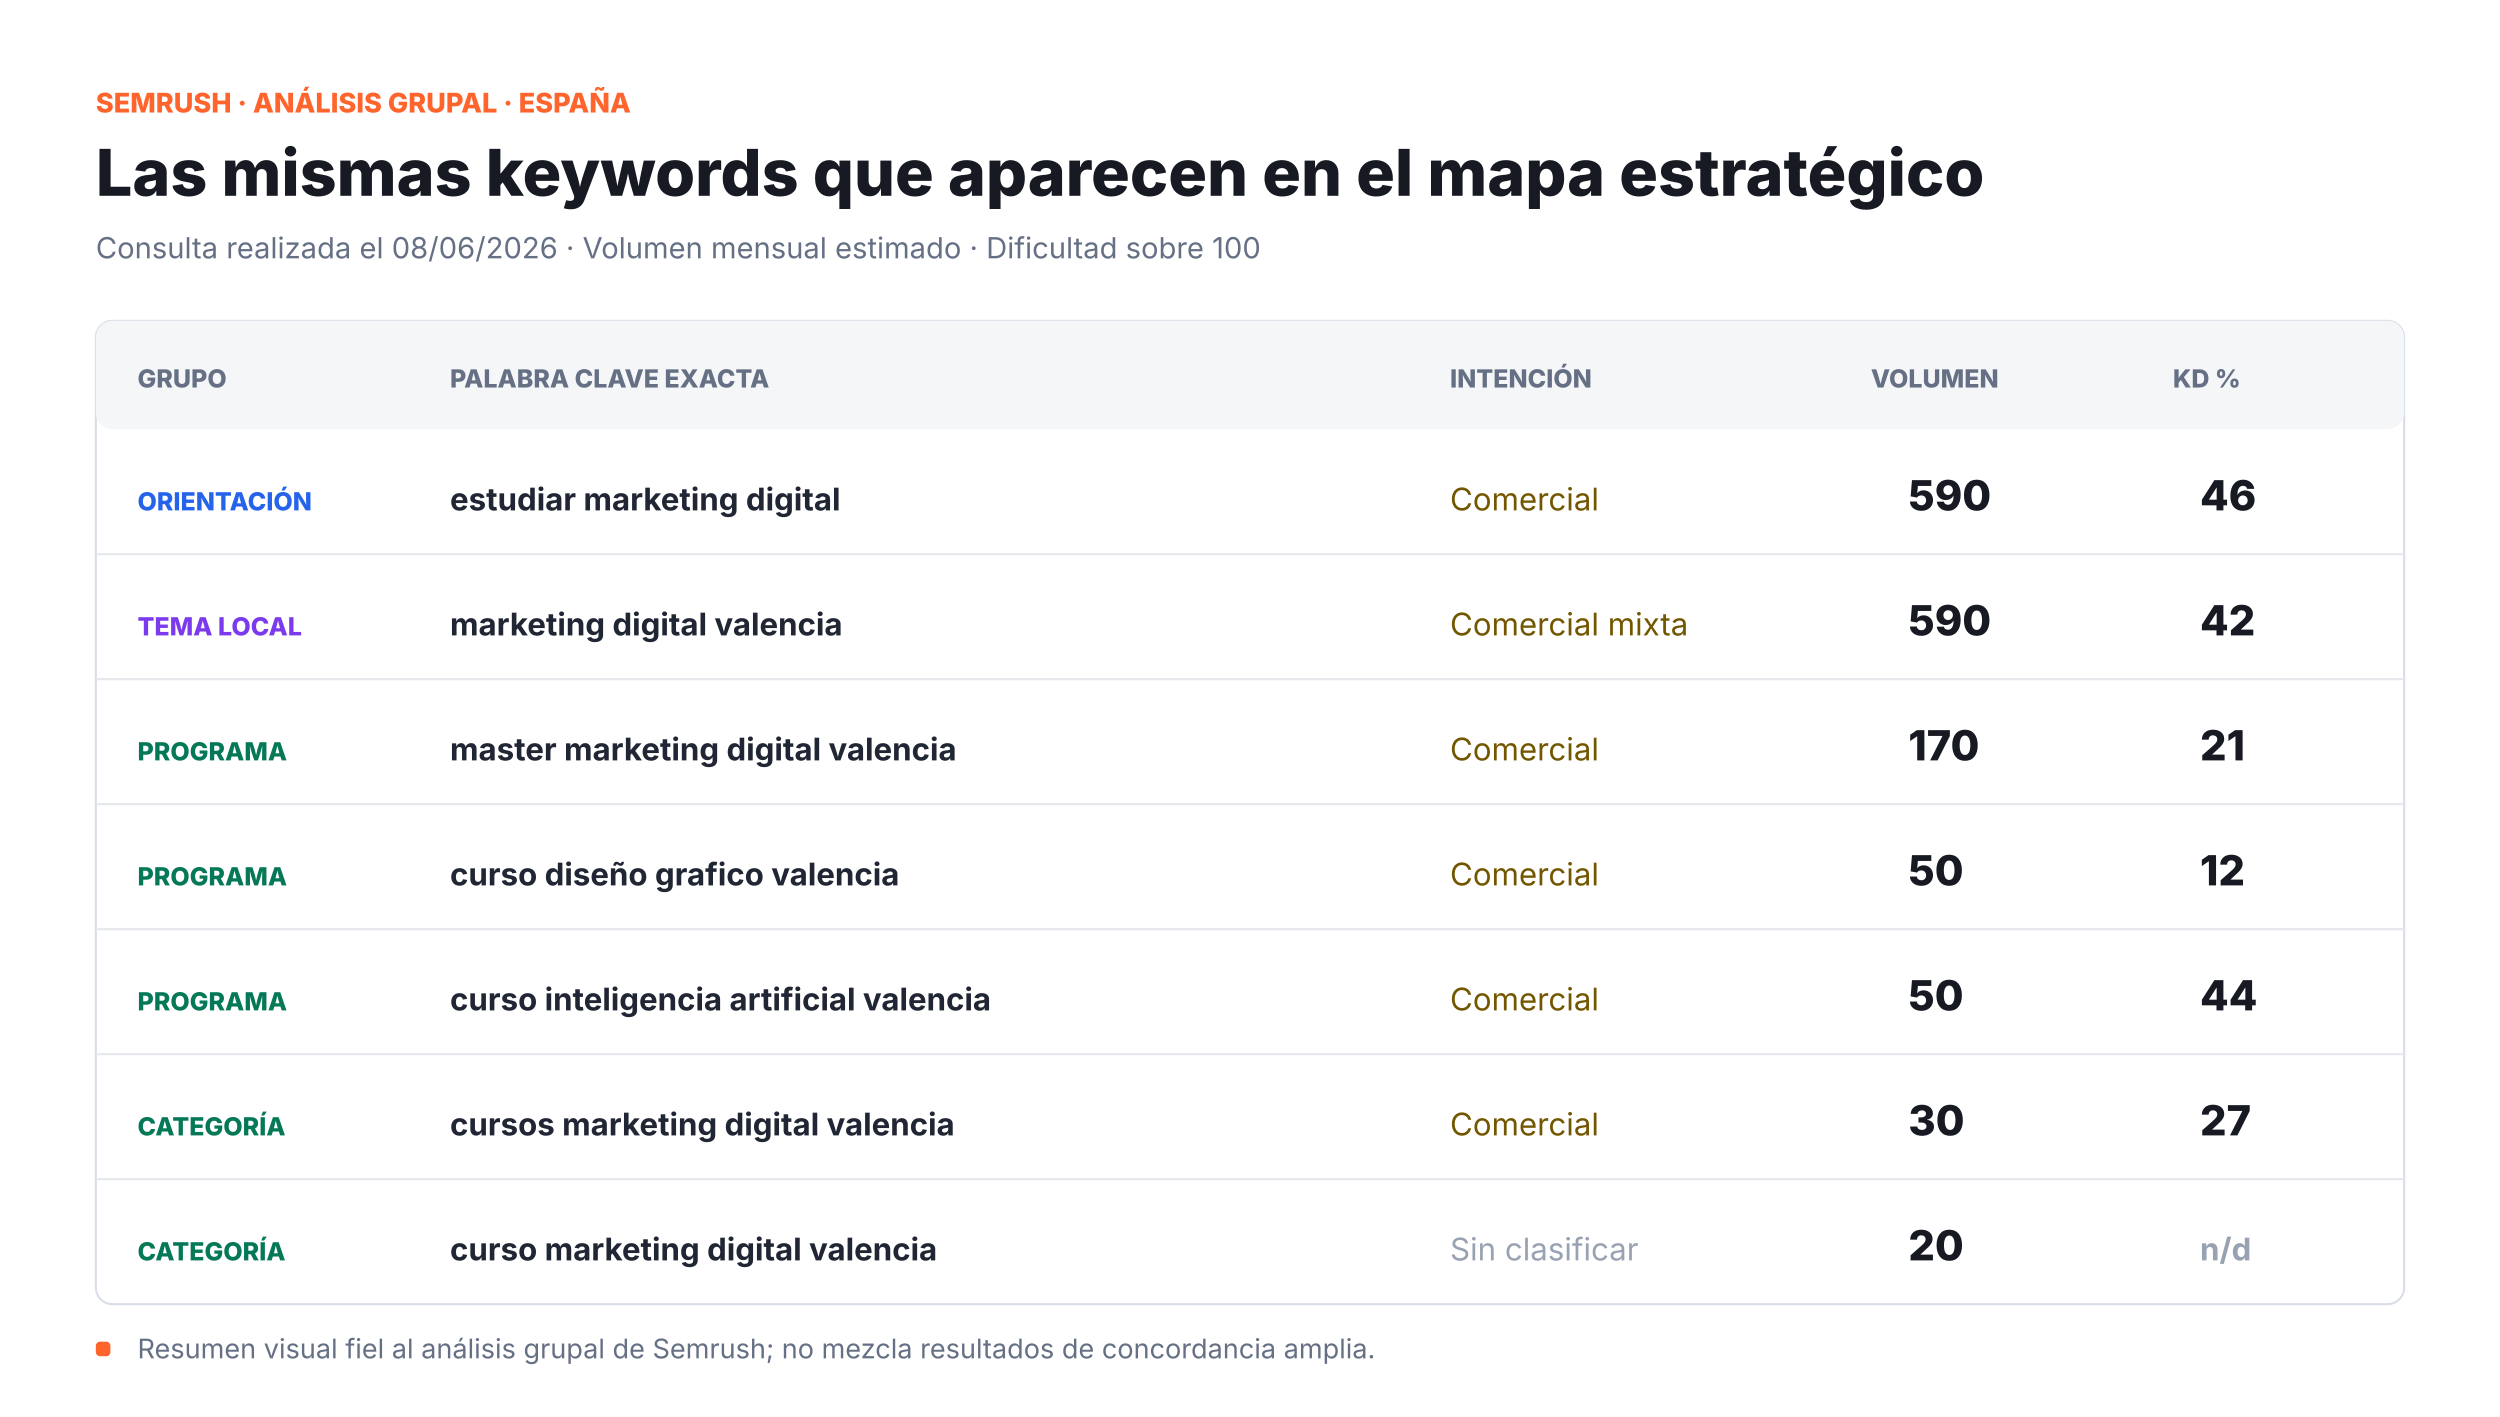
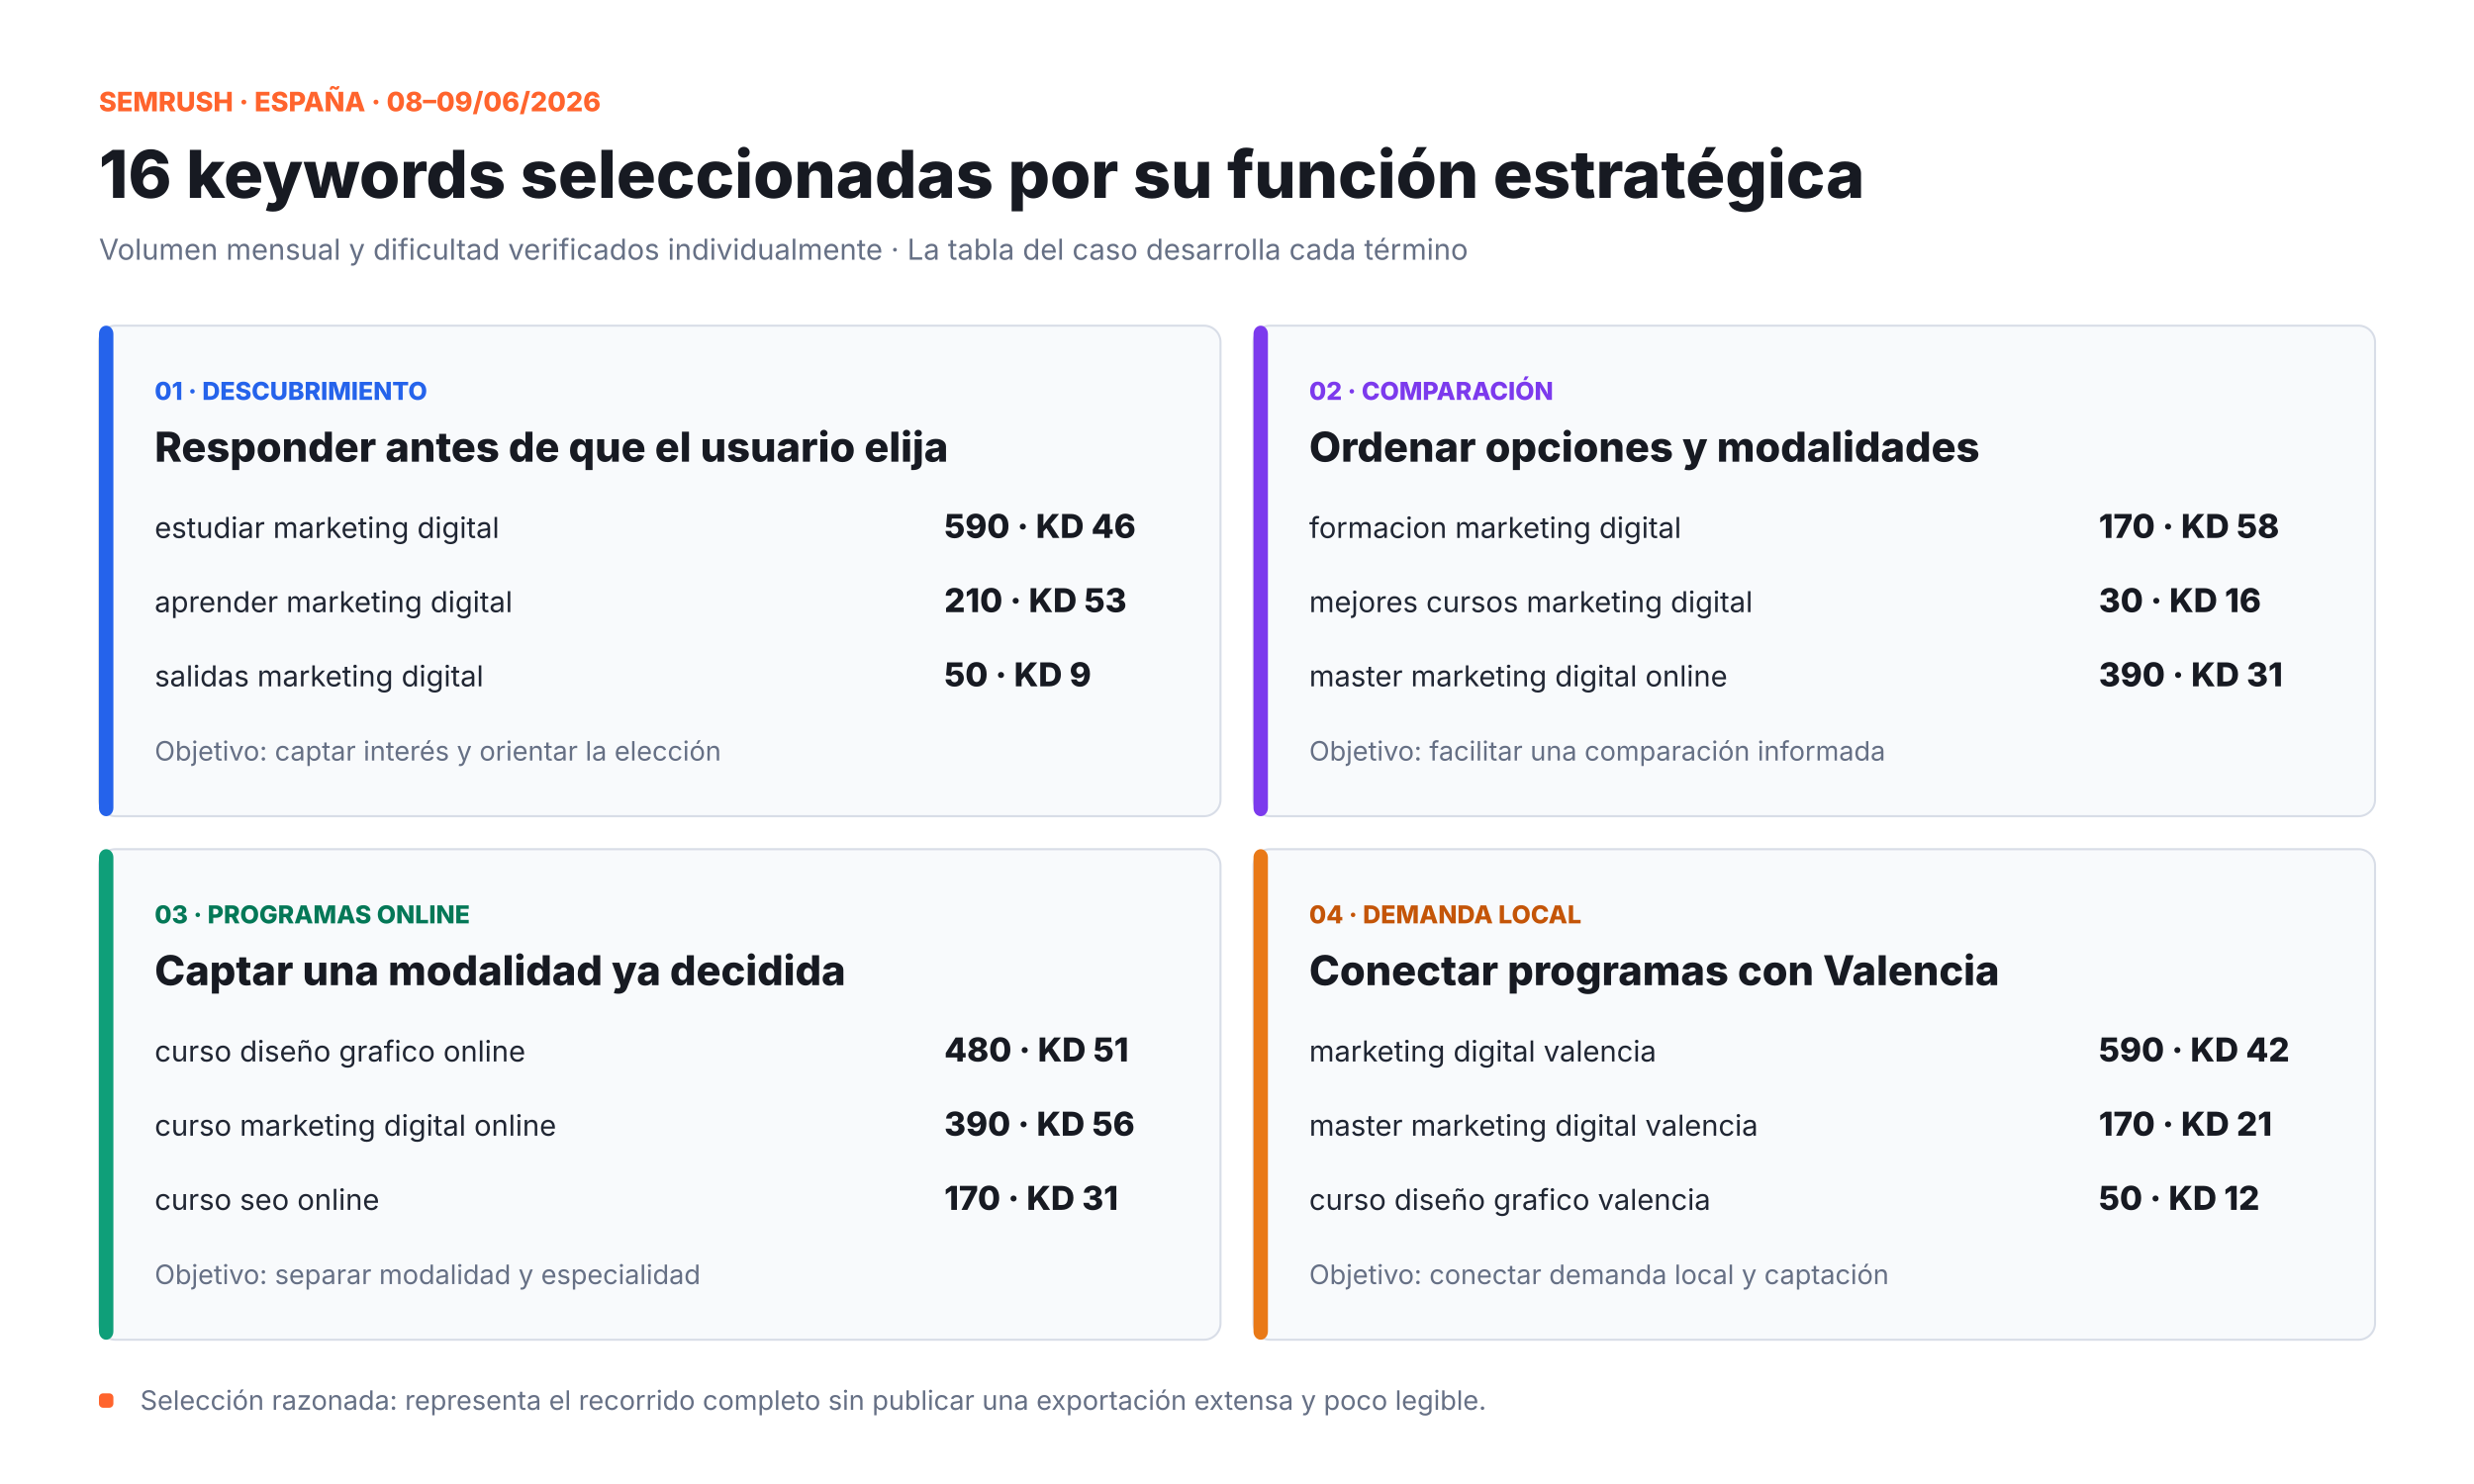
- <svg xmlns="http://www.w3.org/2000/svg" width="1200" height="680" viewBox="0 0 1200 680" role="img" aria-labelledby="title desc">
-   <rect width="1200" height="680" fill="#ffffff" />
+ <svg xmlns="http://www.w3.org/2000/svg" width="1200" height="720" viewBox="0 0 1200 720" role="img" aria-labelledby="title desc">
+   <rect width="1200" height="720" fill="#ffffff" />
  <g font-family="Inter, Arial, sans-serif">
-     <text x="46" y="54" fill="#ff642d" font-size="13" font-weight="800">SEMRUSH · ANÁLISIS GRUPAL · ESPAÑA</text>
-     <text x="46" y="94" fill="#171a22" font-size="31" font-weight="800">Las mismas keywords que aparecen en el mapa estratégico</text>
-     <text x="46" y="124" fill="#667085" font-size="14">Consulta realizada el 08/06/2026 · Volumen mensual estimado · Dificultad sobre 100</text>
-     <g transform="translate(46 154)">
-       <rect width="1108" height="472" rx="8" fill="#fff" stroke="#d8dde7" />
-       <rect width="1108" height="52" rx="8" fill="#f5f6f8" />
-       <text x="20" y="32" fill="#667085" font-size="12" font-weight="800">GRUPO</text>
-       <text x="170" y="32" fill="#667085" font-size="12" font-weight="800">PALABRA CLAVE EXACTA</text>
-       <text x="650" y="32" fill="#667085" font-size="12" font-weight="800">INTENCIÓN</text>
-       <text x="852" y="32" fill="#667085" font-size="12" font-weight="800">VOLUMEN</text>
-       <text x="997" y="32" fill="#667085" font-size="12" font-weight="800">KD %</text>
-       <g font-size="15">
-         <text x="20" y="91" fill="#2563eb" font-size="12" font-weight="800">ORIENTACIÓN</text>
-         <text x="170" y="91" fill="#202633" font-weight="700">estudiar marketing digital</text>
-         <text x="650" y="91" fill="#725600">Comercial</text>
-         <text x="870" y="91" fill="#171a22" font-size="20" font-weight="800">590</text>
-         <text x="1010" y="91" fill="#171a22" font-size="20" font-weight="800">46</text>
-         <text x="20" y="151" fill="#7c3aed" font-size="12" font-weight="800">TEMA LOCAL</text>
-         <text x="170" y="151" fill="#202633" font-weight="700">marketing digital valencia</text>
-         <text x="650" y="151" fill="#725600">Comercial mixta</text>
-         <text x="870" y="151" fill="#171a22" font-size="20" font-weight="800">590</text>
-         <text x="1010" y="151" fill="#171a22" font-size="20" font-weight="800">42</text>
-         <text x="20" y="211" fill="#047857" font-size="12" font-weight="800">PROGRAMA</text>
-         <text x="170" y="211" fill="#202633" font-weight="700">master marketing digital valencia</text>
-         <text x="650" y="211" fill="#725600">Comercial</text>
-         <text x="870" y="211" fill="#171a22" font-size="20" font-weight="800">170</text>
-         <text x="1010" y="211" fill="#171a22" font-size="20" font-weight="800">21</text>
-         <text x="20" y="271" fill="#047857" font-size="12" font-weight="800">PROGRAMA</text>
-         <text x="170" y="271" fill="#202633" font-weight="700">curso diseño grafico valencia</text>
-         <text x="650" y="271" fill="#725600">Comercial</text>
-         <text x="870" y="271" fill="#171a22" font-size="20" font-weight="800">50</text>
-         <text x="1010" y="271" fill="#171a22" font-size="20" font-weight="800">12</text>
-         <text x="20" y="331" fill="#047857" font-size="12" font-weight="800">PROGRAMA</text>
-         <text x="170" y="331" fill="#202633" font-weight="700">curso inteligencia artificial valencia</text>
-         <text x="650" y="331" fill="#725600">Comercial</text>
-         <text x="870" y="331" fill="#171a22" font-size="20" font-weight="800">50</text>
-         <text x="1010" y="331" fill="#171a22" font-size="20" font-weight="800">44</text>
-         <text x="20" y="391" fill="#047857" font-size="12" font-weight="800">CATEGORÍA</text>
-         <text x="170" y="391" fill="#202633" font-weight="700">cursos marketing digital valencia</text>
-         <text x="650" y="391" fill="#725600">Comercial</text>
-         <text x="870" y="391" fill="#171a22" font-size="20" font-weight="800">30</text>
-         <text x="1010" y="391" fill="#171a22" font-size="20" font-weight="800">27</text>
-         <text x="20" y="451" fill="#047857" font-size="12" font-weight="800">CATEGORÍA</text>
-         <text x="170" y="451" fill="#202633" font-weight="700">curso marketing digital valencia</text>
-         <text x="650" y="451" fill="#98a2b3">Sin clasificar</text>
-         <text x="870" y="451" fill="#171a22" font-size="20" font-weight="800">20</text>
-         <text x="1010" y="451" fill="#98a2b3" font-size="15" font-weight="700">n/d</text>
+     <text x="48" y="54" fill="#ff642d" font-size="13" font-weight="800">SEMRUSH · ESPAÑA · 08–09/06/2026</text>
+     <text x="48" y="96" fill="#171a22" font-size="32" font-weight="800">16 keywords seleccionadas por su función estratégica</text>
+     <text x="48" y="126" fill="#667085" font-size="14">Volumen mensual y dificultad verificados individualmente · La tabla del caso desarrolla cada término</text>
+     <g transform="translate(48 158)">
+       <g>
+         <rect width="544" height="238" rx="8" fill="#f8fafc" stroke="#d8dde7" />
+         <rect width="7" height="238" rx="4" fill="#2563eb" />
+         <text x="27" y="36" fill="#2563eb" font-size="12" font-weight="800">01 · DESCUBRIMIENTO</text>
+         <text x="27" y="66" fill="#171a22" font-size="20" font-weight="800">Responder antes de que el usuario elija</text>
+         <text x="27" y="103" fill="#202633" font-size="14">estudiar marketing digital</text>
+         <text x="410" y="103" fill="#171a22" font-size="16" font-weight="800">590 · KD 46</text>
+         <text x="27" y="139" fill="#202633" font-size="14">aprender marketing digital</text>
+         <text x="410" y="139" fill="#171a22" font-size="16" font-weight="800">210 · KD 53</text>
+         <text x="27" y="175" fill="#202633" font-size="14">salidas marketing digital</text>
+         <text x="410" y="175" fill="#171a22" font-size="16" font-weight="800">50 · KD 9</text>
+         <text x="27" y="211" fill="#667085" font-size="13">Objetivo: captar interés y orientar la elección</text>
      </g>
-       <g stroke="#e5e7eb">
-         <line x1="0" y1="112" x2="1108" y2="112" />
-         <line x1="0" y1="172" x2="1108" y2="172" />
-         <line x1="0" y1="232" x2="1108" y2="232" />
-         <line x1="0" y1="292" x2="1108" y2="292" />
-         <line x1="0" y1="352" x2="1108" y2="352" />
-         <line x1="0" y1="412" x2="1108" y2="412" />
+       <g transform="translate(560)">
+         <rect width="544" height="238" rx="8" fill="#f8fafc" stroke="#d8dde7" />
+         <rect width="7" height="238" rx="4" fill="#7c3aed" />
+         <text x="27" y="36" fill="#7c3aed" font-size="12" font-weight="800">02 · COMPARACIÓN</text>
+         <text x="27" y="66" fill="#171a22" font-size="20" font-weight="800">Ordenar opciones y modalidades</text>
+         <text x="27" y="103" fill="#202633" font-size="14">formacion marketing digital</text>
+         <text x="410" y="103" fill="#171a22" font-size="16" font-weight="800">170 · KD 58</text>
+         <text x="27" y="139" fill="#202633" font-size="14">mejores cursos marketing digital</text>
+         <text x="410" y="139" fill="#171a22" font-size="16" font-weight="800">30 · KD 16</text>
+         <text x="27" y="175" fill="#202633" font-size="14">master marketing digital online</text>
+         <text x="410" y="175" fill="#171a22" font-size="16" font-weight="800">390 · KD 31</text>
+         <text x="27" y="211" fill="#667085" font-size="13">Objetivo: facilitar una comparación informada</text>
+       </g>
+       <g transform="translate(0 254)">
+         <rect width="544" height="238" rx="8" fill="#f8fafc" stroke="#d8dde7" />
+         <rect width="7" height="238" rx="4" fill="#0f9f79" />
+         <text x="27" y="36" fill="#047857" font-size="12" font-weight="800">03 · PROGRAMAS ONLINE</text>
+         <text x="27" y="66" fill="#171a22" font-size="20" font-weight="800">Captar una modalidad ya decidida</text>
+         <text x="27" y="103" fill="#202633" font-size="14">curso diseño grafico online</text>
+         <text x="410" y="103" fill="#171a22" font-size="16" font-weight="800">480 · KD 51</text>
+         <text x="27" y="139" fill="#202633" font-size="14">curso marketing digital online</text>
+         <text x="410" y="139" fill="#171a22" font-size="16" font-weight="800">390 · KD 56</text>
+         <text x="27" y="175" fill="#202633" font-size="14">curso seo online</text>
+         <text x="410" y="175" fill="#171a22" font-size="16" font-weight="800">170 · KD 31</text>
+         <text x="27" y="211" fill="#667085" font-size="13">Objetivo: separar modalidad y especialidad</text>
+       </g>
+       <g transform="translate(560 254)">
+         <rect width="544" height="238" rx="8" fill="#f8fafc" stroke="#d8dde7" />
+         <rect width="7" height="238" rx="4" fill="#e97917" />
+         <text x="27" y="36" fill="#c45508" font-size="12" font-weight="800">04 · DEMANDA LOCAL</text>
+         <text x="27" y="66" fill="#171a22" font-size="20" font-weight="800">Conectar programas con Valencia</text>
+         <text x="27" y="103" fill="#202633" font-size="14">marketing digital valencia</text>
+         <text x="410" y="103" fill="#171a22" font-size="16" font-weight="800">590 · KD 42</text>
+         <text x="27" y="139" fill="#202633" font-size="14">master marketing digital valencia</text>
+         <text x="410" y="139" fill="#171a22" font-size="16" font-weight="800">170 · KD 21</text>
+         <text x="27" y="175" fill="#202633" font-size="14">curso diseño grafico valencia</text>
+         <text x="410" y="175" fill="#171a22" font-size="16" font-weight="800">50 · KD 12</text>
+         <text x="27" y="211" fill="#667085" font-size="13">Objetivo: conectar demanda local y captación</text>
      </g>
    </g>
-     <rect x="46" y="644" width="7" height="7" rx="2" fill="#ff642d" />
-     <text x="66" y="652" fill="#667085" font-size="13">Resumen visual fiel al análisis grupal de Semrush; no mezcla resultados de concordancia amplia.</text>
+     <rect x="48" y="676" width="7" height="7" rx="2" fill="#ff642d" />
+     <text x="68" y="684" fill="#667085" font-size="13">Selección razonada: representa el recorrido completo sin publicar una exportación extensa y poco legible.</text>
  </g>
</svg>
